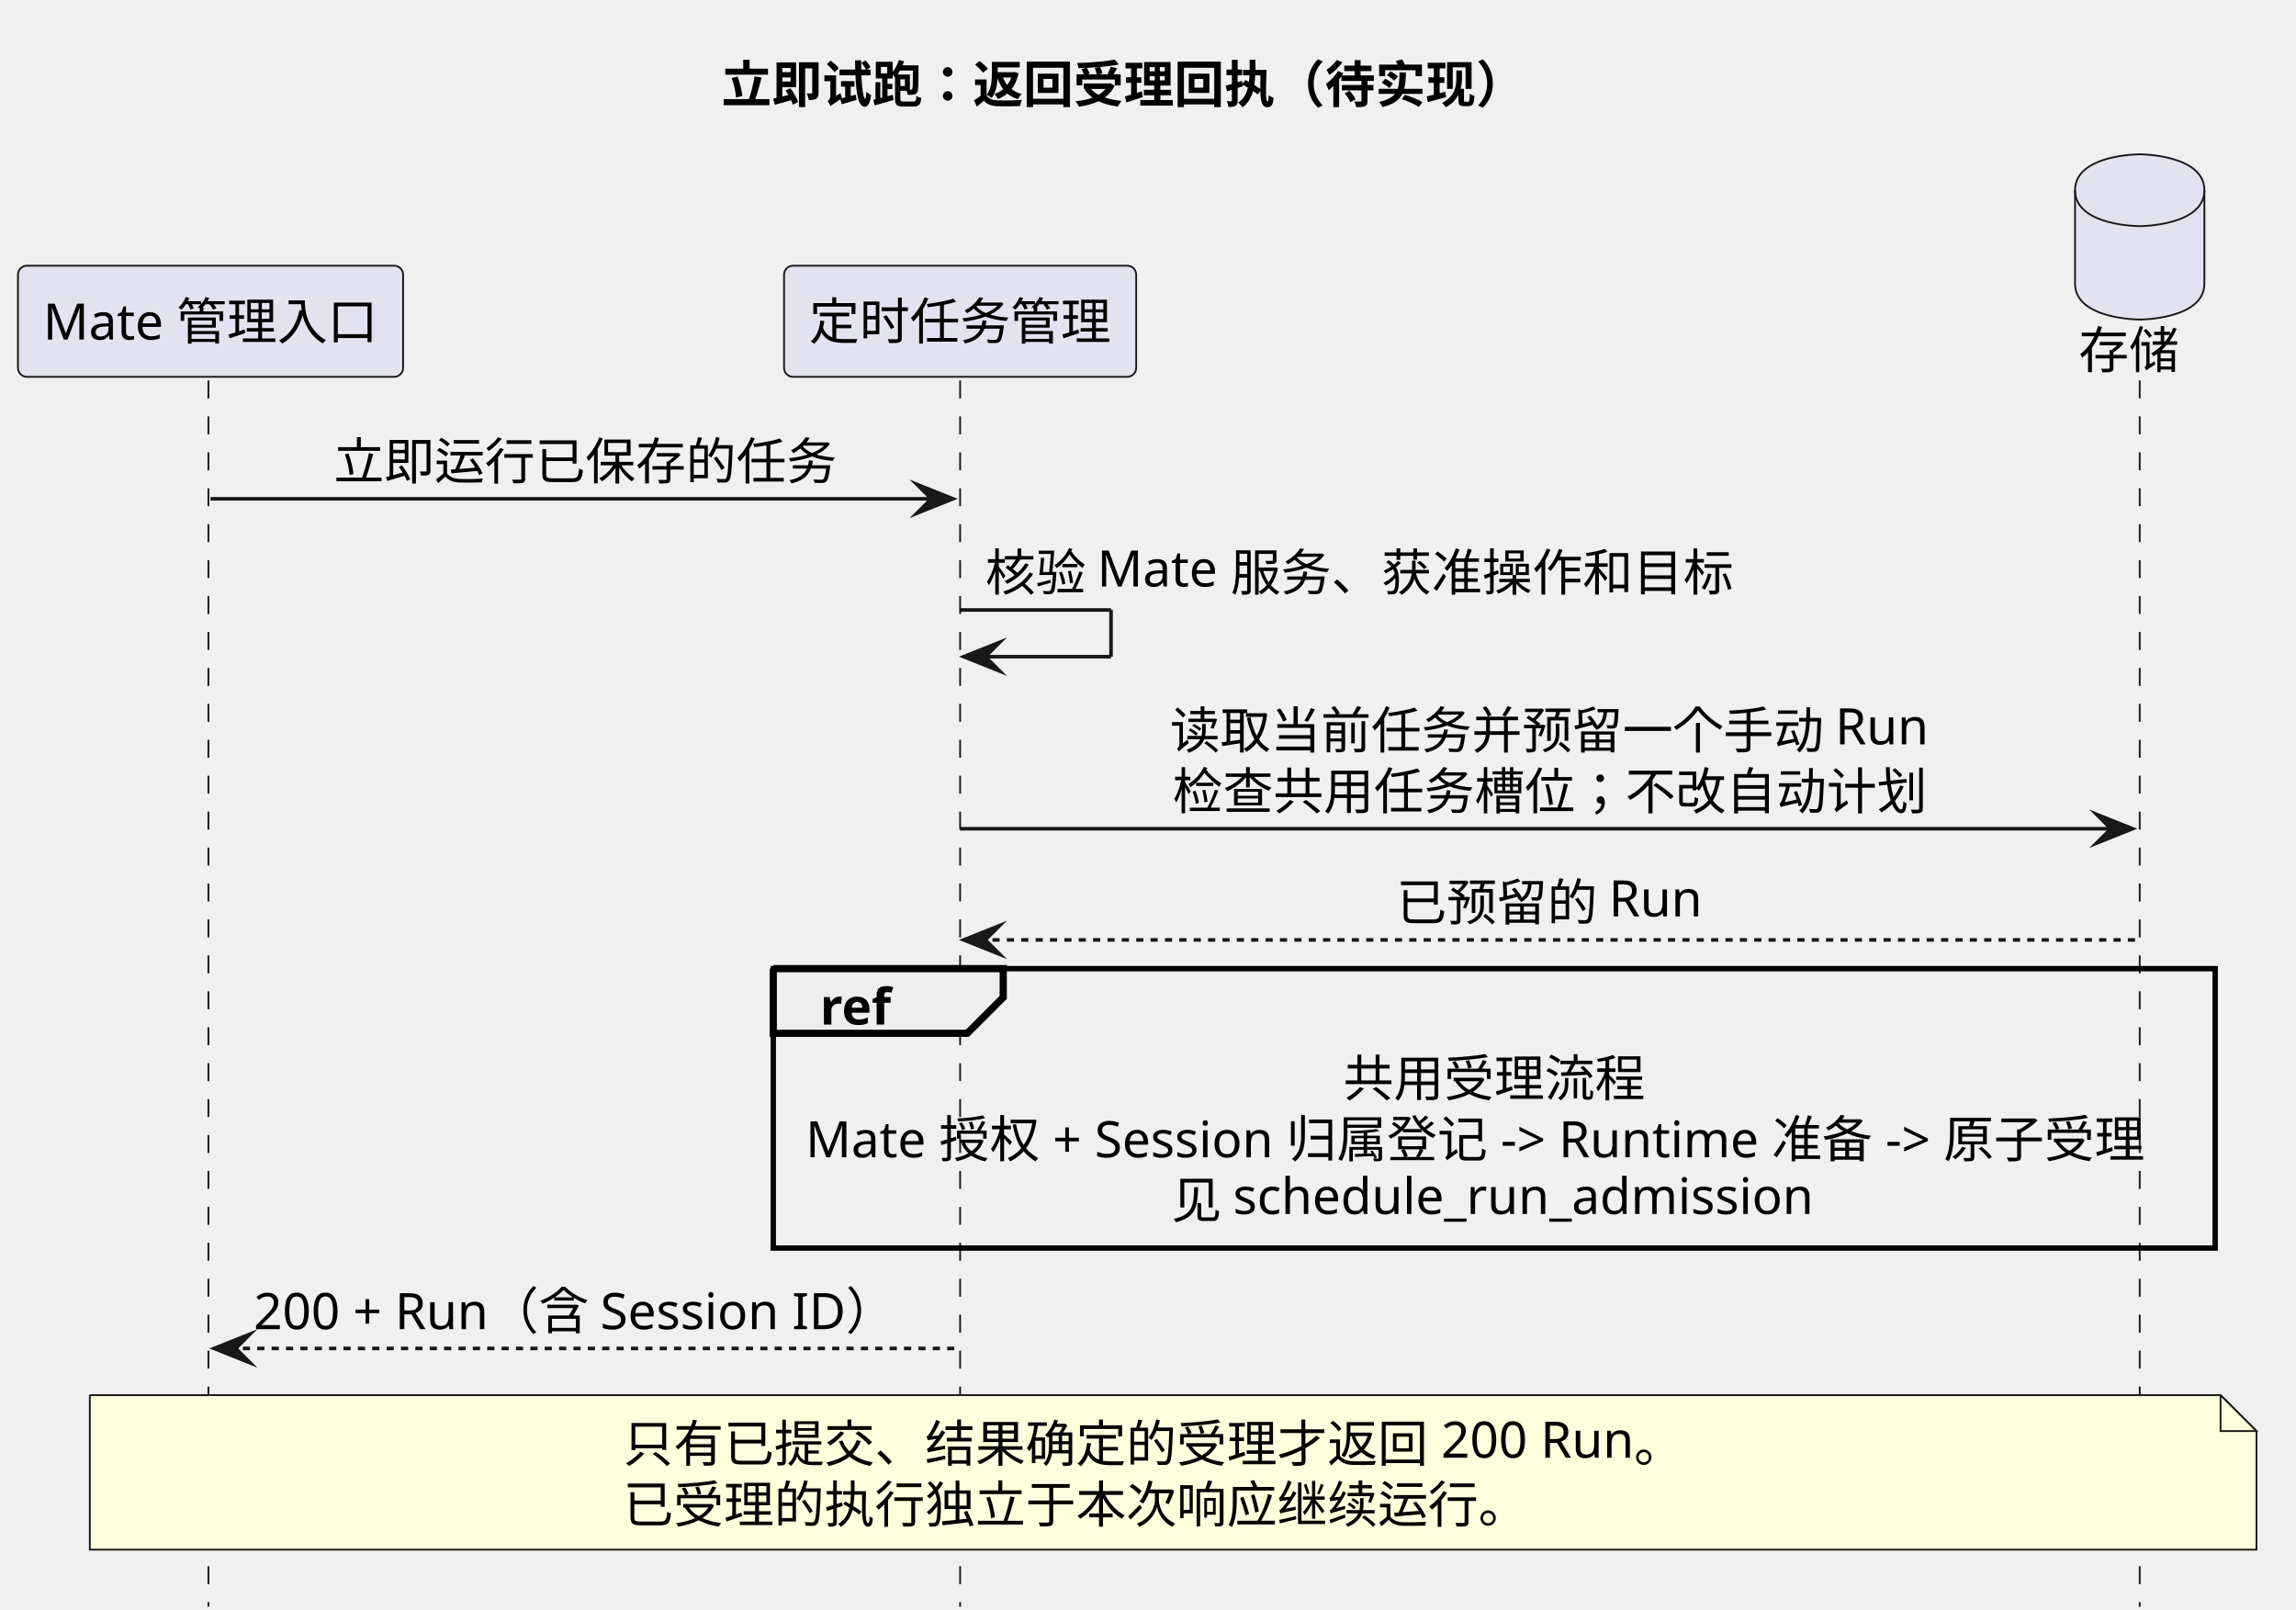
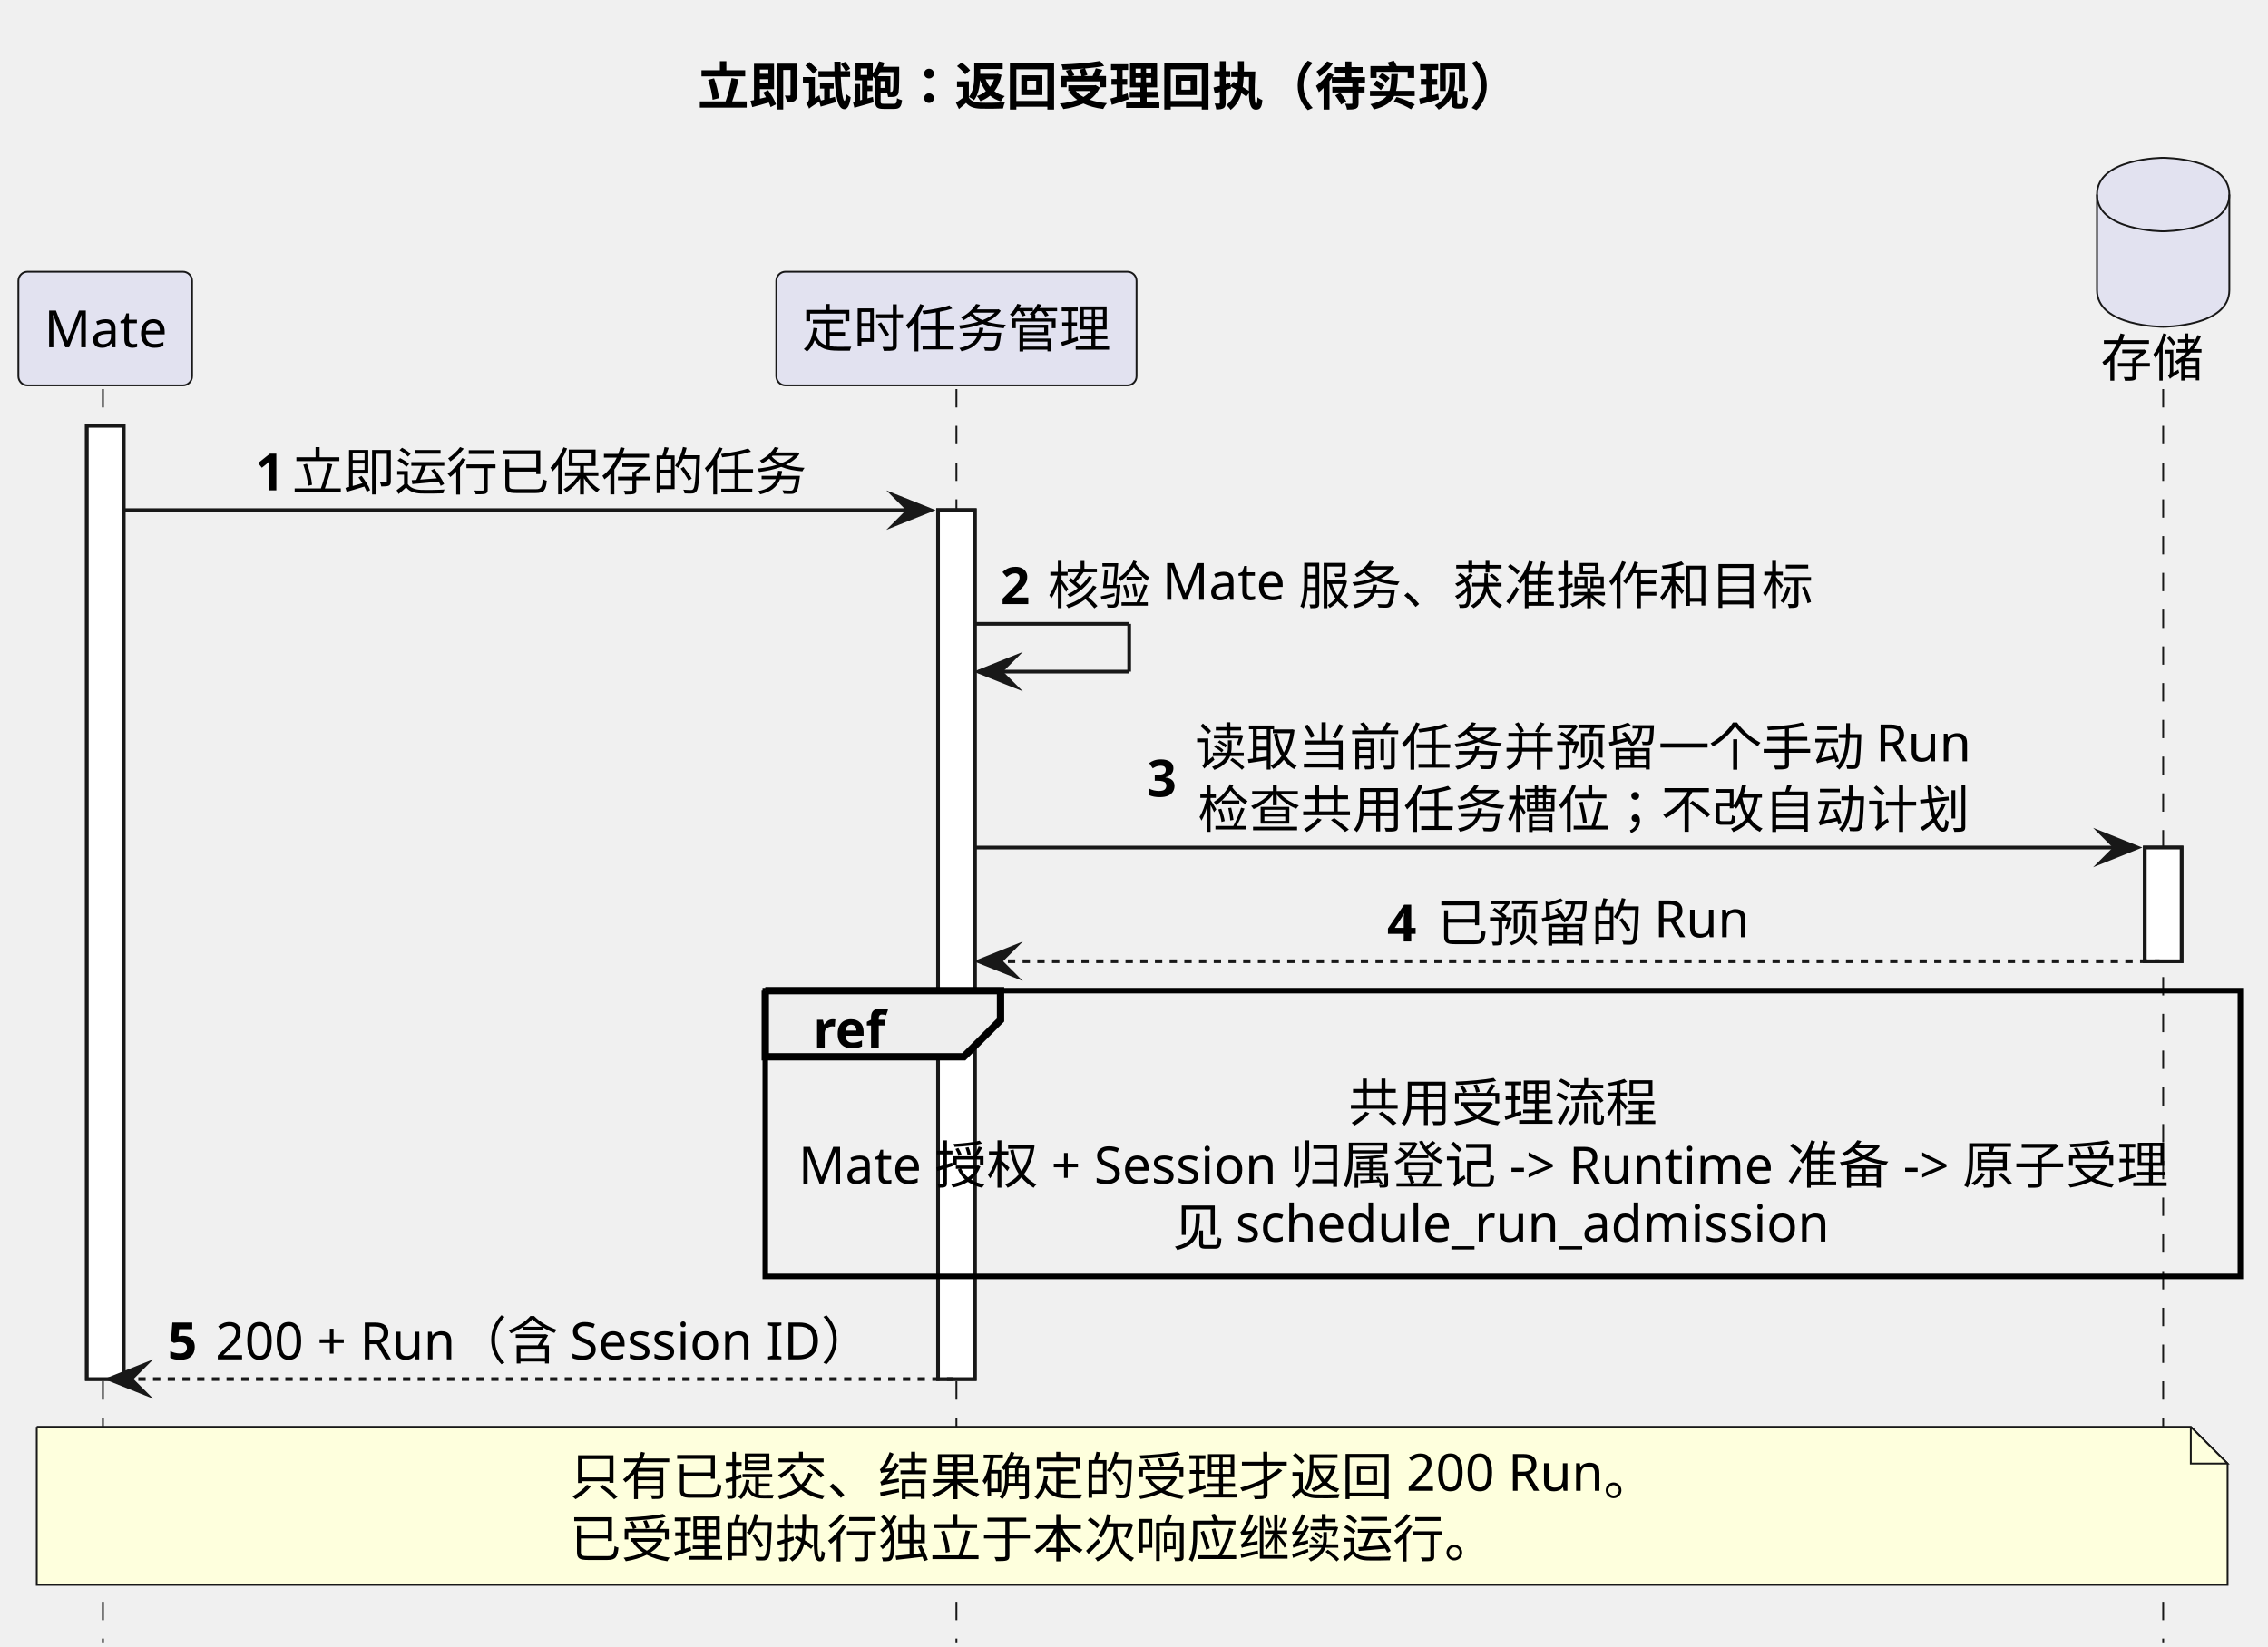
- <svg xmlns="http://www.w3.org/2000/svg" contentStyleType="text/css" data-diagram-type="SEQUENCE" height="448px" preserveAspectRatio="none" style="width:639px;height:448px;background:#FFFFFF;" version="1.1" viewBox="0 0 639 448" width="639px" zoomAndPan="magnify">
+ <svg xmlns="http://www.w3.org/2000/svg" contentStyleType="text/css" data-diagram-type="SEQUENCE" height="448px" preserveAspectRatio="none" style="width:617px;height:448px;background:#FFFFFF;" version="1.1" viewBox="0 0 617 448" width="617px" zoomAndPan="magnify">
  <defs />
  <g>
-     <g class="title" data-source-line="183">
-       <text fill="#000000" font-family="sans-serif" font-size="14" font-weight="700" lengthAdjust="spacing" textLength="231" x="200.751" y="28.562">立即试跑：返回受理回执（待实现）</text>
+     <g class="title" data-source-line="192">
+       <text fill="#000000" font-family="sans-serif" font-size="14" font-weight="700" lengthAdjust="spacing" textLength="231" x="189.741" y="28.562">立即试跑：返回受理回执（待实现）</text>
    </g>
-     <g class="participant-lifeline" data-entity-uid="part1" data-qualified-name="Caller" data-source-line="188" id="part1-lifeline">
+     <g>
+       <rect fill="#FFFFFF" height="259.394" style="stroke:#181818;stroke-width:1;" width="10" x="23.625" y="115.879" />
+     </g>
+     <g>
+       <rect fill="#FFFFFF" height="236.455" style="stroke:#181818;stroke-width:1;" width="10" x="255.191" y="138.818" />
+     </g>
+     <g>
+       <rect fill="#FFFFFF" height="30.939" style="stroke:#181818;stroke-width:1;" width="10" x="583.482" y="230.637" />
+     </g>
+     <g class="participant-lifeline" data-entity-uid="part1" data-qualified-name="Mate" data-source-line="197" id="part1-lifeline">
      <g>
-         <rect fill="#000000" fill-opacity="0" height="341.273" width="8" x="54.594" y="105.879" />
-         <line style="stroke:#181818;stroke-width:0.5;stroke-dasharray:5,5;" x1="58" x2="58" y1="105.879" y2="447.152" />
+         <rect fill="#000000" fill-opacity="0" height="341.273" width="8" x="24.625" y="105.879" />
+         <line style="stroke:#181818;stroke-width:0.5;stroke-dasharray:5,5;" x1="28" x2="28" y1="105.879" y2="447.152" />
      </g>
    </g>
-     <g class="participant-lifeline" data-entity-uid="part2" data-qualified-name="Schedule" data-source-line="189" id="part2-lifeline">
+     <g class="participant-lifeline" data-entity-uid="part2" data-qualified-name="Schedule" data-source-line="198" id="part2-lifeline">
      <g>
-         <rect fill="#000000" fill-opacity="0" height="341.273" width="8" x="263.212" y="105.879" />
-         <line style="stroke:#181818;stroke-width:0.5;stroke-dasharray:5,5;" x1="267.212" x2="267.212" y1="105.879" y2="447.152" />
+         <rect fill="#000000" fill-opacity="0" height="341.273" width="8" x="256.191" y="105.879" />
+         <line style="stroke:#181818;stroke-width:0.5;stroke-dasharray:5,5;" x1="260.191" x2="260.191" y1="105.879" y2="447.152" />
      </g>
    </g>
-     <g class="participant-lifeline" data-entity-uid="part3" data-qualified-name="Store" data-source-line="190" id="part3-lifeline">
+     <g class="participant-lifeline" data-entity-uid="part3" data-qualified-name="Store" data-source-line="199" id="part3-lifeline">
      <g>
-         <rect fill="#000000" fill-opacity="0" height="341.273" width="8" x="591.503" y="105.879" />
-         <line style="stroke:#181818;stroke-width:0.5;stroke-dasharray:5,5;" x1="595.503" x2="595.503" y1="105.879" y2="447.152" />
+         <rect fill="#000000" fill-opacity="0" height="341.273" width="8" x="584.482" y="105.879" />
+         <line style="stroke:#181818;stroke-width:0.5;stroke-dasharray:5,5;" x1="588.482" x2="588.482" y1="105.879" y2="447.152" />
      </g>
    </g>
-     <g class="participant participant-head" data-entity-uid="part1" data-qualified-name="Caller" data-source-line="188" id="part1-head">
-       <rect fill="#E2E2F0" height="30.939" rx="2.5" ry="2.5" style="stroke:#181818;stroke-width:0.5;" width="107.188" x="5" y="73.939" />
-       <text fill="#000000" font-family="sans-serif" font-size="14" lengthAdjust="spacing" textLength="93.188" x="12" y="94.502">Mate 管理入口</text>
+     <g class="participant participant-head" data-entity-uid="part1" data-qualified-name="Mate" data-source-line="197" id="part1-head">
+       <rect fill="#E2E2F0" height="30.939" rx="2.5" ry="2.5" style="stroke:#181818;stroke-width:0.5;" width="47.25" x="5" y="73.939" />
+       <text fill="#000000" font-family="sans-serif" font-size="14" lengthAdjust="spacing" textLength="33.25" x="12" y="94.502">Mate</text>
    </g>
-     <g class="participant participant-head" data-entity-uid="part2" data-qualified-name="Schedule" data-source-line="189" id="part2-head">
-       <rect fill="#E2E2F0" height="30.939" rx="2.5" ry="2.5" style="stroke:#181818;stroke-width:0.5;" width="98" x="218.212" y="73.939" />
-       <text fill="#000000" font-family="sans-serif" font-size="14" lengthAdjust="spacing" textLength="84" x="225.212" y="94.502">定时任务管理</text>
+     <g class="participant participant-head" data-entity-uid="part2" data-qualified-name="Schedule" data-source-line="198" id="part2-head">
+       <rect fill="#E2E2F0" height="30.939" rx="2.5" ry="2.5" style="stroke:#181818;stroke-width:0.5;" width="98" x="211.191" y="73.939" />
+       <text fill="#000000" font-family="sans-serif" font-size="14" lengthAdjust="spacing" textLength="84" x="218.191" y="94.502">定时任务管理</text>
    </g>
-     <g class="participant participant-head" data-entity-uid="part3" data-qualified-name="Store" data-source-line="190" id="part3-head">
-       <text fill="#000000" font-family="sans-serif" font-size="14" lengthAdjust="spacing" textLength="28" x="578.503" y="102.502">存储</text>
-       <path d="M577.503,52.94 C577.503,42.94 595.503,42.94 595.503,42.94 C595.503,42.94 613.503,42.94 613.503,52.94 L613.503,78.939 C613.503,88.939 595.503,88.939 595.503,88.939 C595.503,88.939 577.503,88.939 577.503,78.939 L577.503,52.94" fill="#E2E2F0" style="stroke:#181818;stroke-width:0.5;" />
-       <path d="M577.503,52.94 C577.503,62.94 595.503,62.94 595.503,62.94 C595.503,62.94 613.503,62.94 613.503,52.94" fill="none" style="stroke:#181818;stroke-width:0.5;" />
+     <g class="participant participant-head" data-entity-uid="part3" data-qualified-name="Store" data-source-line="199" id="part3-head">
+       <text fill="#000000" font-family="sans-serif" font-size="14" lengthAdjust="spacing" textLength="28" x="571.482" y="102.502">存储</text>
+       <path d="M570.482,52.94 C570.482,42.94 588.482,42.94 588.482,42.94 C588.482,42.94 606.482,42.94 606.482,52.94 L606.482,78.939 C606.482,88.939 588.482,88.939 588.482,88.939 C588.482,88.939 570.482,88.939 570.482,78.939 L570.482,52.94" fill="#E2E2F0" style="stroke:#181818;stroke-width:0.5;" />
+       <path d="M570.482,52.94 C570.482,62.94 588.482,62.94 588.482,62.94 C588.482,62.94 606.482,62.94 606.482,52.94" fill="none" style="stroke:#181818;stroke-width:0.5;" />
    </g>
-     <g class="message" data-entity-1="part1" data-entity-2="part2" data-source-line="191" id="msg1">
-       <polygon fill="#181818" points="255.212,134.818,265.212,138.818,255.212,142.818,259.212,138.818" style="stroke:#181818;stroke-width:1;stroke-linejoin:miter;stroke-miterlimit:10;" />
-       <line style="stroke:#181818;stroke-width:1;" x1="58.594" x2="261.212" y1="138.818" y2="138.818" />
-       <text fill="#000000" font-family="sans-serif" font-size="14" lengthAdjust="spacing" textLength="140" x="92.903" y="133.441">立即运行已保存的任务</text>
+     <g>
+       <rect fill="#FFFFFF" height="259.394" style="stroke:#181818;stroke-width:1;" width="10" x="23.625" y="115.879" />
    </g>
-     <g class="message" data-entity-1="part2" data-entity-2="part2" data-source-line="192" id="msg2">
-       <line style="stroke:#181818;stroke-width:1;" x1="267.212" x2="309.212" y1="169.758" y2="169.758" />
-       <line style="stroke:#181818;stroke-width:1;" x1="309.212" x2="309.212" y1="169.758" y2="182.758" />
-       <line style="stroke:#181818;stroke-width:1;" x1="268.212" x2="309.212" y1="182.758" y2="182.758" />
-       <polygon fill="#181818" points="278.212,178.758,268.212,182.758,278.212,186.758,274.212,182.758" style="stroke:#181818;stroke-width:1;stroke-linejoin:miter;stroke-miterlimit:10;" />
-       <text fill="#000000" font-family="sans-serif" font-size="14" lengthAdjust="spacing" textLength="209.125" x="274.212" y="164.381">核验 Mate 服务、获准操作和目标</text>
+     <g>
+       <rect fill="#FFFFFF" height="236.455" style="stroke:#181818;stroke-width:1;" width="10" x="255.191" y="138.818" />
    </g>
-     <g class="message" data-entity-1="part2" data-entity-2="part3" data-source-line="193" id="msg3">
-       <polygon fill="#181818" points="583.503,226.637,593.503,230.637,583.503,234.637,587.503,230.637" style="stroke:#181818;stroke-width:1;stroke-linejoin:miter;stroke-miterlimit:10;" />
-       <line style="stroke:#181818;stroke-width:1;" x1="267.212" x2="589.503" y1="230.637" y2="230.637" />
-       <text fill="#000000" font-family="sans-serif" font-size="14" lengthAdjust="spacing" textLength="211.497" x="325.609" y="208.32">读取当前任务并预留一个手动 Run</text>
-       <text fill="#000000" font-family="sans-serif" font-size="14" lengthAdjust="spacing" textLength="210" x="326.357" y="225.26">检查共用任务槽位；不改自动计划</text>
+     <g>
+       <rect fill="#FFFFFF" height="30.939" style="stroke:#181818;stroke-width:1;" width="10" x="583.482" y="230.637" />
    </g>
-     <g class="message" data-entity-1="part3" data-entity-2="part2" data-source-line="194" id="msg4">
-       <polygon fill="#181818" points="278.212,257.576,268.212,261.576,278.212,265.576,274.212,261.576" style="stroke:#181818;stroke-width:1;stroke-linejoin:miter;stroke-miterlimit:10;" />
-       <line style="stroke:#181818;stroke-width:1;stroke-dasharray:2,2;" x1="272.212" x2="594.503" y1="261.576" y2="261.576" />
-       <text fill="#000000" font-family="sans-serif" font-size="14" lengthAdjust="spacing" textLength="85.497" x="388.609" y="256.199">已预留的 Run</text>
+     <g class="message" data-entity-1="part1" data-entity-2="part2" data-source-line="202" id="msg1">
+       <polygon fill="#181818" points="243.191,134.818,253.191,138.818,243.191,142.818,247.191,138.818" style="stroke:#181818;stroke-width:1;stroke-linejoin:miter;stroke-miterlimit:10;" />
+       <line style="stroke:#181818;stroke-width:1;" x1="33.625" x2="249.191" y1="138.818" y2="138.818" />
+       <text fill="#000000" font-family="sans-serif" font-size="14" font-weight="700" lengthAdjust="spacing" textLength="6.036" x="69.39" y="133.441">1</text>
+       <text fill="#000000" font-family="sans-serif" font-size="14" lengthAdjust="spacing" textLength="140" x="79.426" y="133.441">立即运行已保存的任务</text>
    </g>
-     <rect fill="none" height="77.758" style="stroke:#000000;stroke-width:1.5;" width="401.291" x="215.212" y="269.576" />
-     <path d="M215.212,269.576 L279.212,269.576 L279.212,277.576 L269.212,287.576 L215.212,287.576 L215.212,269.576" fill="#EEEEEE" style="stroke:#000000;stroke-width:2;" />
-     <text fill="#000000" font-family="sans-serif" font-size="14" font-weight="700" lengthAdjust="spacing" textLength="19.612" x="228.212" y="285.139">ref</text>
-     <text fill="#000000" font-family="sans-serif" font-size="14" lengthAdjust="spacing" textLength="84" x="373.857" y="305.139">共用受理流程</text>
-     <text fill="#000000" font-family="sans-serif" font-size="14" lengthAdjust="spacing" textLength="383.291" x="224.212" y="322.078">Mate 授权 + Session 归属登记 -&gt; Runtime 准备 -&gt; 原子受理</text>
-     <text fill="#000000" font-family="sans-serif" font-size="14" lengthAdjust="spacing" textLength="179.683" x="326.016" y="339.018">见 schedule_run_admission</text>
-     <g class="message" data-entity-1="part2" data-entity-2="part1" data-source-line="200" id="msg5">
-       <polygon fill="#181818" points="69.594,371.273,59.594,375.273,69.594,379.273,65.594,375.273" style="stroke:#181818;stroke-width:1;stroke-linejoin:miter;stroke-miterlimit:10;" />
-       <line style="stroke:#181818;stroke-width:1;stroke-dasharray:2,2;" x1="63.594" x2="266.212" y1="375.273" y2="375.273" />
-       <text fill="#000000" font-family="sans-serif" font-size="14" lengthAdjust="spacing" textLength="184.618" x="70.594" y="369.897">200 + Run（含 Session ID）</text>
+     <g class="message" data-entity-1="part2" data-entity-2="part2" data-source-line="203" id="msg2">
+       <line style="stroke:#181818;stroke-width:1;" x1="265.191" x2="307.191" y1="169.758" y2="169.758" />
+       <line style="stroke:#181818;stroke-width:1;" x1="307.191" x2="307.191" y1="169.758" y2="182.758" />
+       <line style="stroke:#181818;stroke-width:1;" x1="266.191" x2="307.191" y1="182.758" y2="182.758" />
+       <polygon fill="#181818" points="276.191,178.758,266.191,182.758,276.191,186.758,272.191,182.758" style="stroke:#181818;stroke-width:1;stroke-linejoin:miter;stroke-miterlimit:10;" />
+       <text fill="#000000" font-family="sans-serif" font-size="14" font-weight="700" lengthAdjust="spacing" textLength="8.818" x="272.191" y="164.381">2</text>
+       <text fill="#000000" font-family="sans-serif" font-size="14" lengthAdjust="spacing" textLength="209.125" x="285.01" y="164.381">核验 Mate 服务、获准操作和目标</text>
    </g>
-     <path d="M25,388.273 L25,431.273 L628,431.273 L628,398.273 L618,388.273 L25,388.273" fill="#FEFFDD" style="stroke:#181818;stroke-width:0.5;" />
-     <path d="M618,388.273 L618,398.273 L628,398.273 L618,388.273" fill="#FEFFDD" style="stroke:#181818;stroke-width:0.5;" />
-     <text fill="#000000" font-family="sans-serif" font-size="14" lengthAdjust="spacing" textLength="297.637" x="173.433" y="406.836">只有已提交、结果确定的受理才返回 200 Run。</text>
-     <text fill="#000000" font-family="sans-serif" font-size="14" lengthAdjust="spacing" textLength="252" x="173.433" y="423.775">已受理的执行独立于本次响应继续运行。</text>
+     <g class="message" data-entity-1="part2" data-entity-2="part3" data-source-line="204" id="msg3">
+       <polygon fill="#181818" points="571.482,226.637,581.482,230.637,571.482,234.637,575.482,230.637" style="stroke:#181818;stroke-width:1;stroke-linejoin:miter;stroke-miterlimit:10;" />
+       <line style="stroke:#181818;stroke-width:1;" x1="265.191" x2="577.482" y1="230.637" y2="230.637" />
+       <text fill="#000000" font-family="sans-serif" font-size="14" font-weight="700" lengthAdjust="spacing" textLength="9.037" x="312.07" y="216.79">3</text>
+       <text fill="#000000" font-family="sans-serif" font-size="14" lengthAdjust="spacing" textLength="211.497" x="325.107" y="208.32">读取当前任务并预留一个手动 Run</text>
+       <text fill="#000000" font-family="sans-serif" font-size="14" lengthAdjust="spacing" textLength="210" x="325.856" y="225.26">检查共用任务槽位；不改自动计划</text>
+     </g>
+     <g class="message" data-entity-1="part3" data-entity-2="part2" data-source-line="205" id="msg4">
+       <polygon fill="#181818" points="276.191,257.576,266.191,261.576,276.191,265.576,272.191,261.576" style="stroke:#181818;stroke-width:1;stroke-linejoin:miter;stroke-miterlimit:10;" />
+       <line style="stroke:#181818;stroke-width:1;stroke-dasharray:2,2;" x1="270.191" x2="587.482" y1="261.576" y2="261.576" />
+       <text fill="#000000" font-family="sans-serif" font-size="14" font-weight="700" lengthAdjust="spacing" textLength="9.468" x="377.354" y="256.199">4</text>
+       <text fill="#000000" font-family="sans-serif" font-size="14" lengthAdjust="spacing" textLength="85.497" x="390.822" y="256.199">已预留的 Run</text>
+     </g>
+     <rect fill="none" height="77.758" style="stroke:#000000;stroke-width:1.5;" width="401.291" x="208.191" y="269.576" />
+     <path d="M208.191,269.576 L272.191,269.576 L272.191,277.576 L262.191,287.576 L208.191,287.576 L208.191,269.576" fill="#EEEEEE" style="stroke:#000000;stroke-width:2;" />
+     <text fill="#000000" font-family="sans-serif" font-size="14" font-weight="700" lengthAdjust="spacing" textLength="19.612" x="221.191" y="285.139">ref</text>
+     <text fill="#000000" font-family="sans-serif" font-size="14" lengthAdjust="spacing" textLength="84" x="366.837" y="305.139">共用受理流程</text>
+     <text fill="#000000" font-family="sans-serif" font-size="14" lengthAdjust="spacing" textLength="383.291" x="217.191" y="322.078">Mate 授权 + Session 归属登记 -&gt; Runtime 准备 -&gt; 原子受理</text>
+     <text fill="#000000" font-family="sans-serif" font-size="14" lengthAdjust="spacing" textLength="179.683" x="318.996" y="339.018">见 schedule_run_admission</text>
+     <g class="message" data-entity-1="part2" data-entity-2="part1" data-source-line="211" id="msg5">
+       <polygon fill="#181818" points="39.625,371.273,29.625,375.273,39.625,379.273,35.625,375.273" style="stroke:#181818;stroke-width:1;stroke-linejoin:miter;stroke-miterlimit:10;" />
+       <line style="stroke:#181818;stroke-width:1;stroke-dasharray:2,2;" x1="33.625" x2="259.191" y1="375.273" y2="375.273" />
+       <text fill="#000000" font-family="sans-serif" font-size="14" font-weight="700" lengthAdjust="spacing" textLength="8.948" x="45.625" y="369.897">5</text>
+       <text fill="#000000" font-family="sans-serif" font-size="14" lengthAdjust="spacing" textLength="184.618" x="58.573" y="369.897">200 + Run（含 Session ID）</text>
+     </g>
+     <path d="M10,388.273 L10,431.273 L606,431.273 L606,398.273 L596,388.273 L10,388.273" fill="#FEFFDD" style="stroke:#181818;stroke-width:0.5;" />
+     <path d="M596,388.273 L596,398.273 L606,398.273 L596,388.273" fill="#FEFFDD" style="stroke:#181818;stroke-width:0.5;" />
+     <text fill="#000000" font-family="sans-serif" font-size="14" lengthAdjust="spacing" textLength="297.637" x="154.923" y="406.836">只有已提交、结果确定的受理才返回 200 Run。</text>
+     <text fill="#000000" font-family="sans-serif" font-size="14" lengthAdjust="spacing" textLength="252" x="154.923" y="423.775">已受理的执行独立于本次响应继续运行。</text>
  </g>
</svg>
